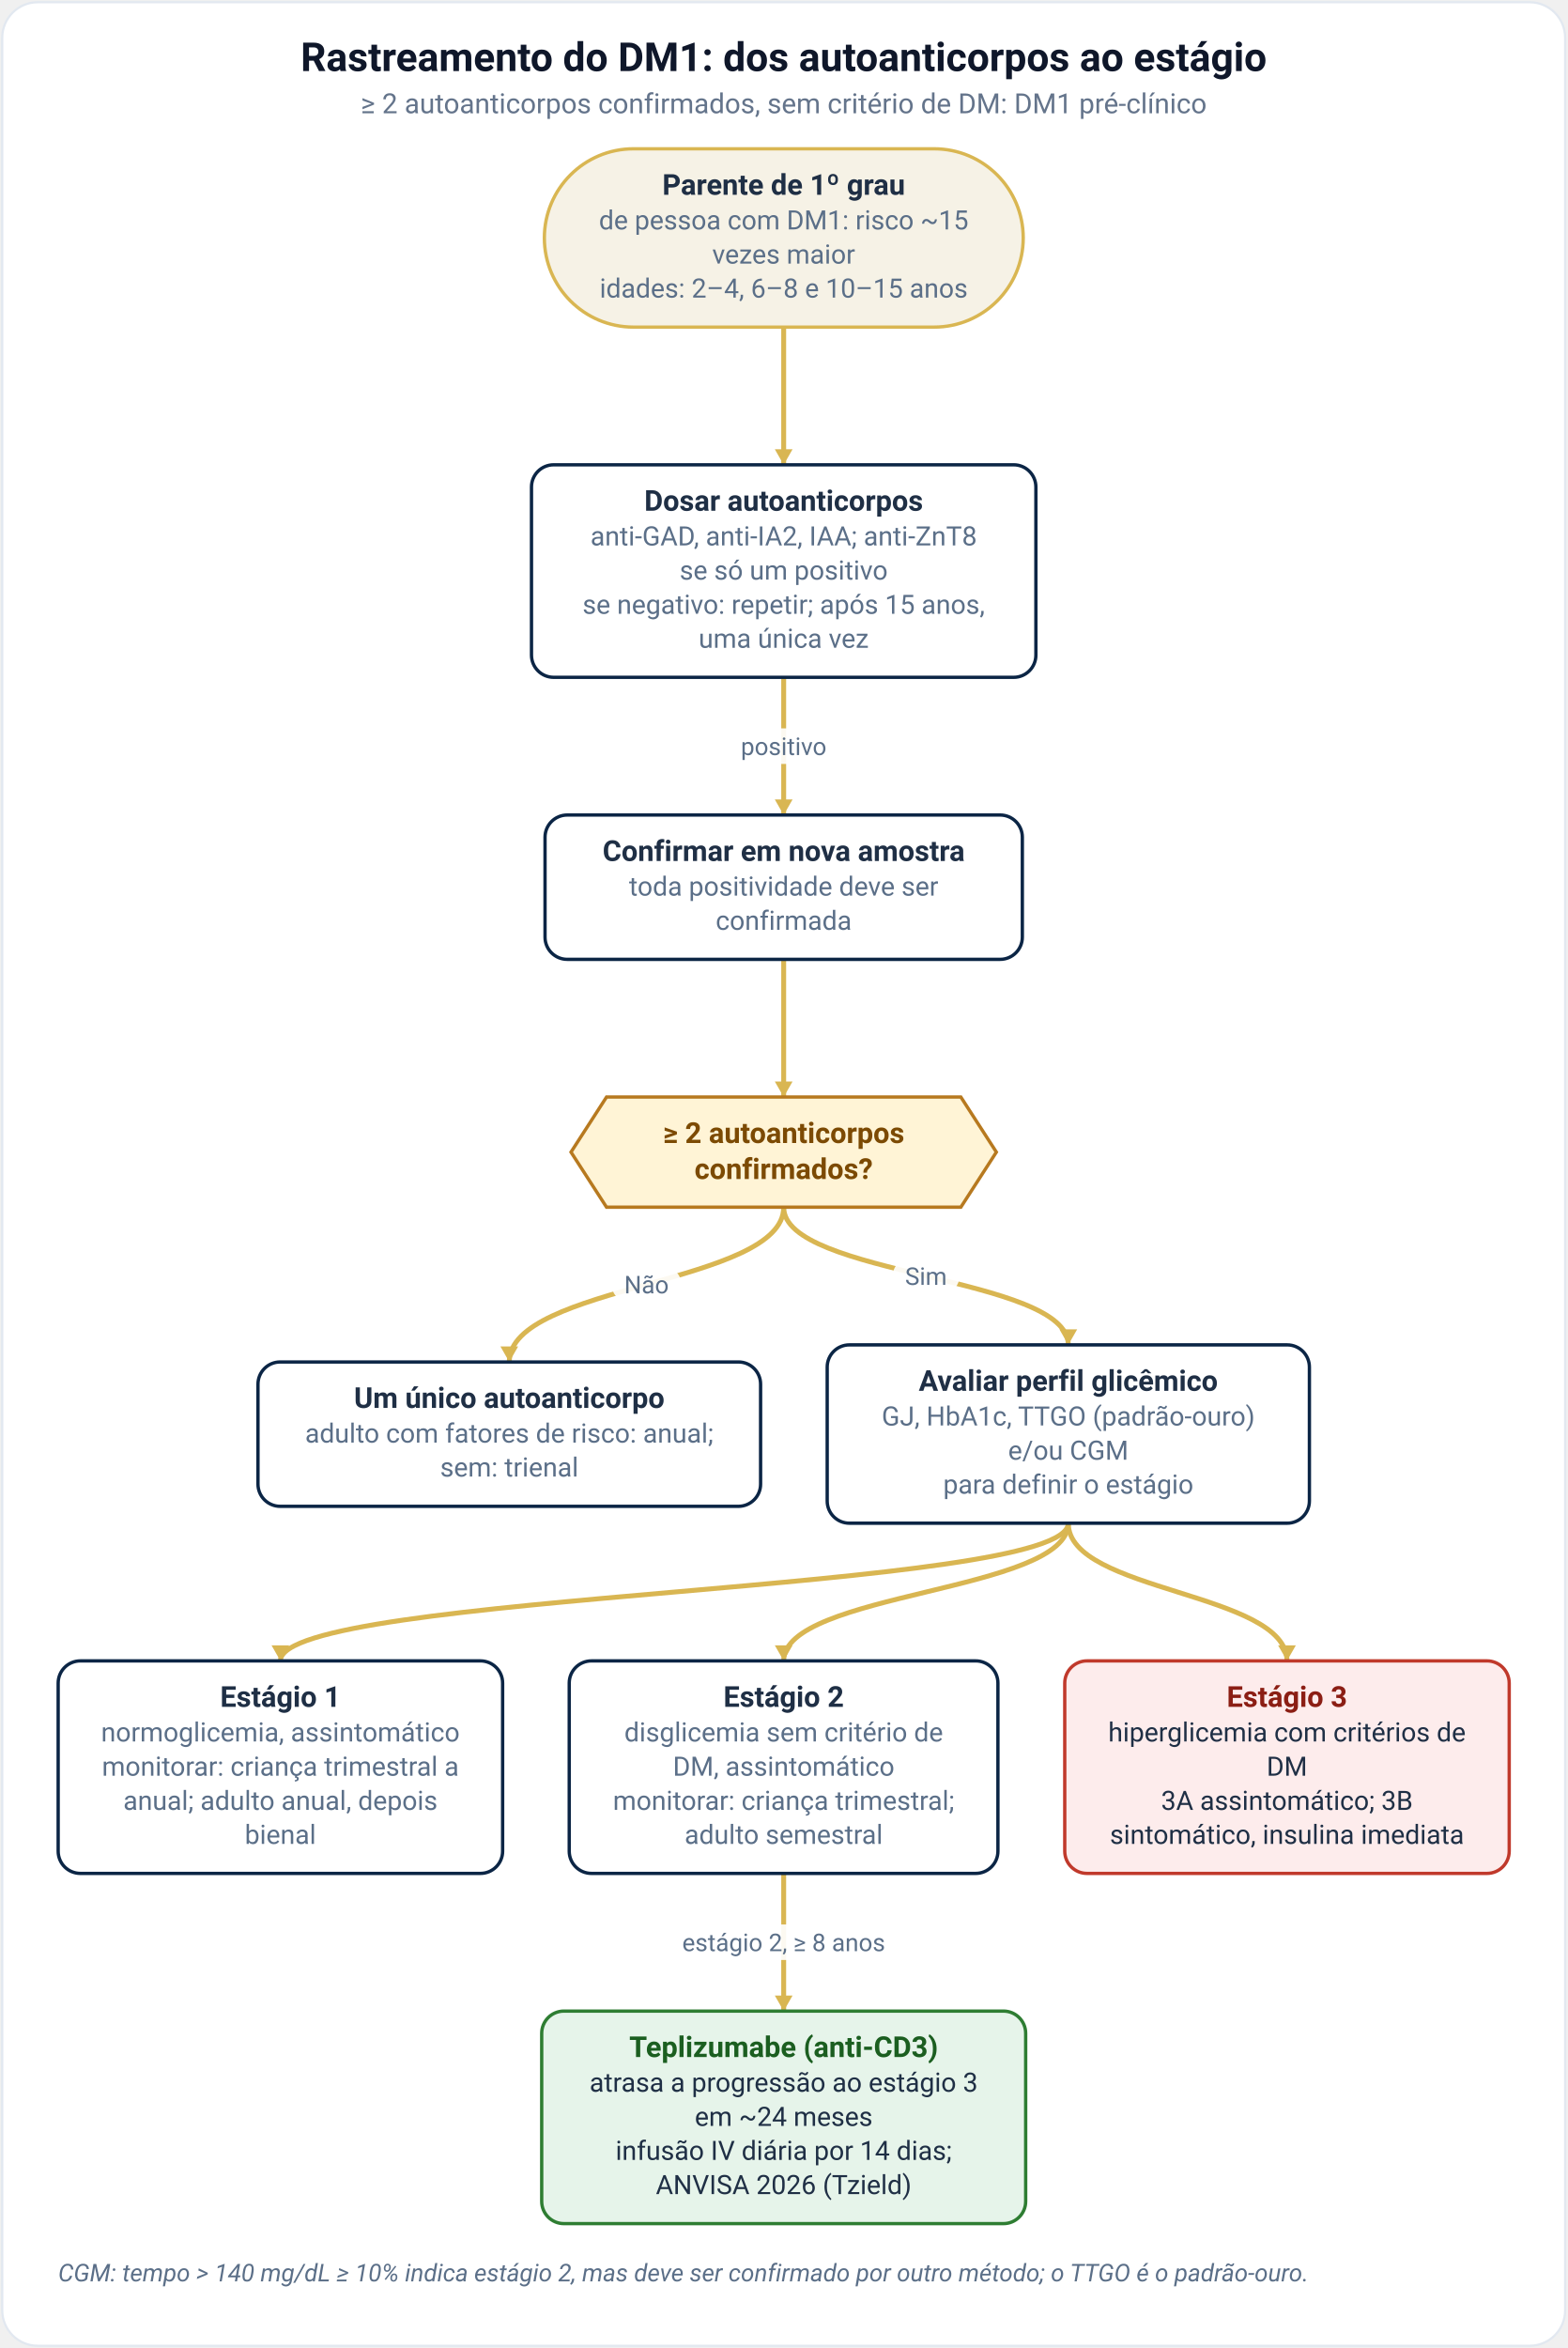
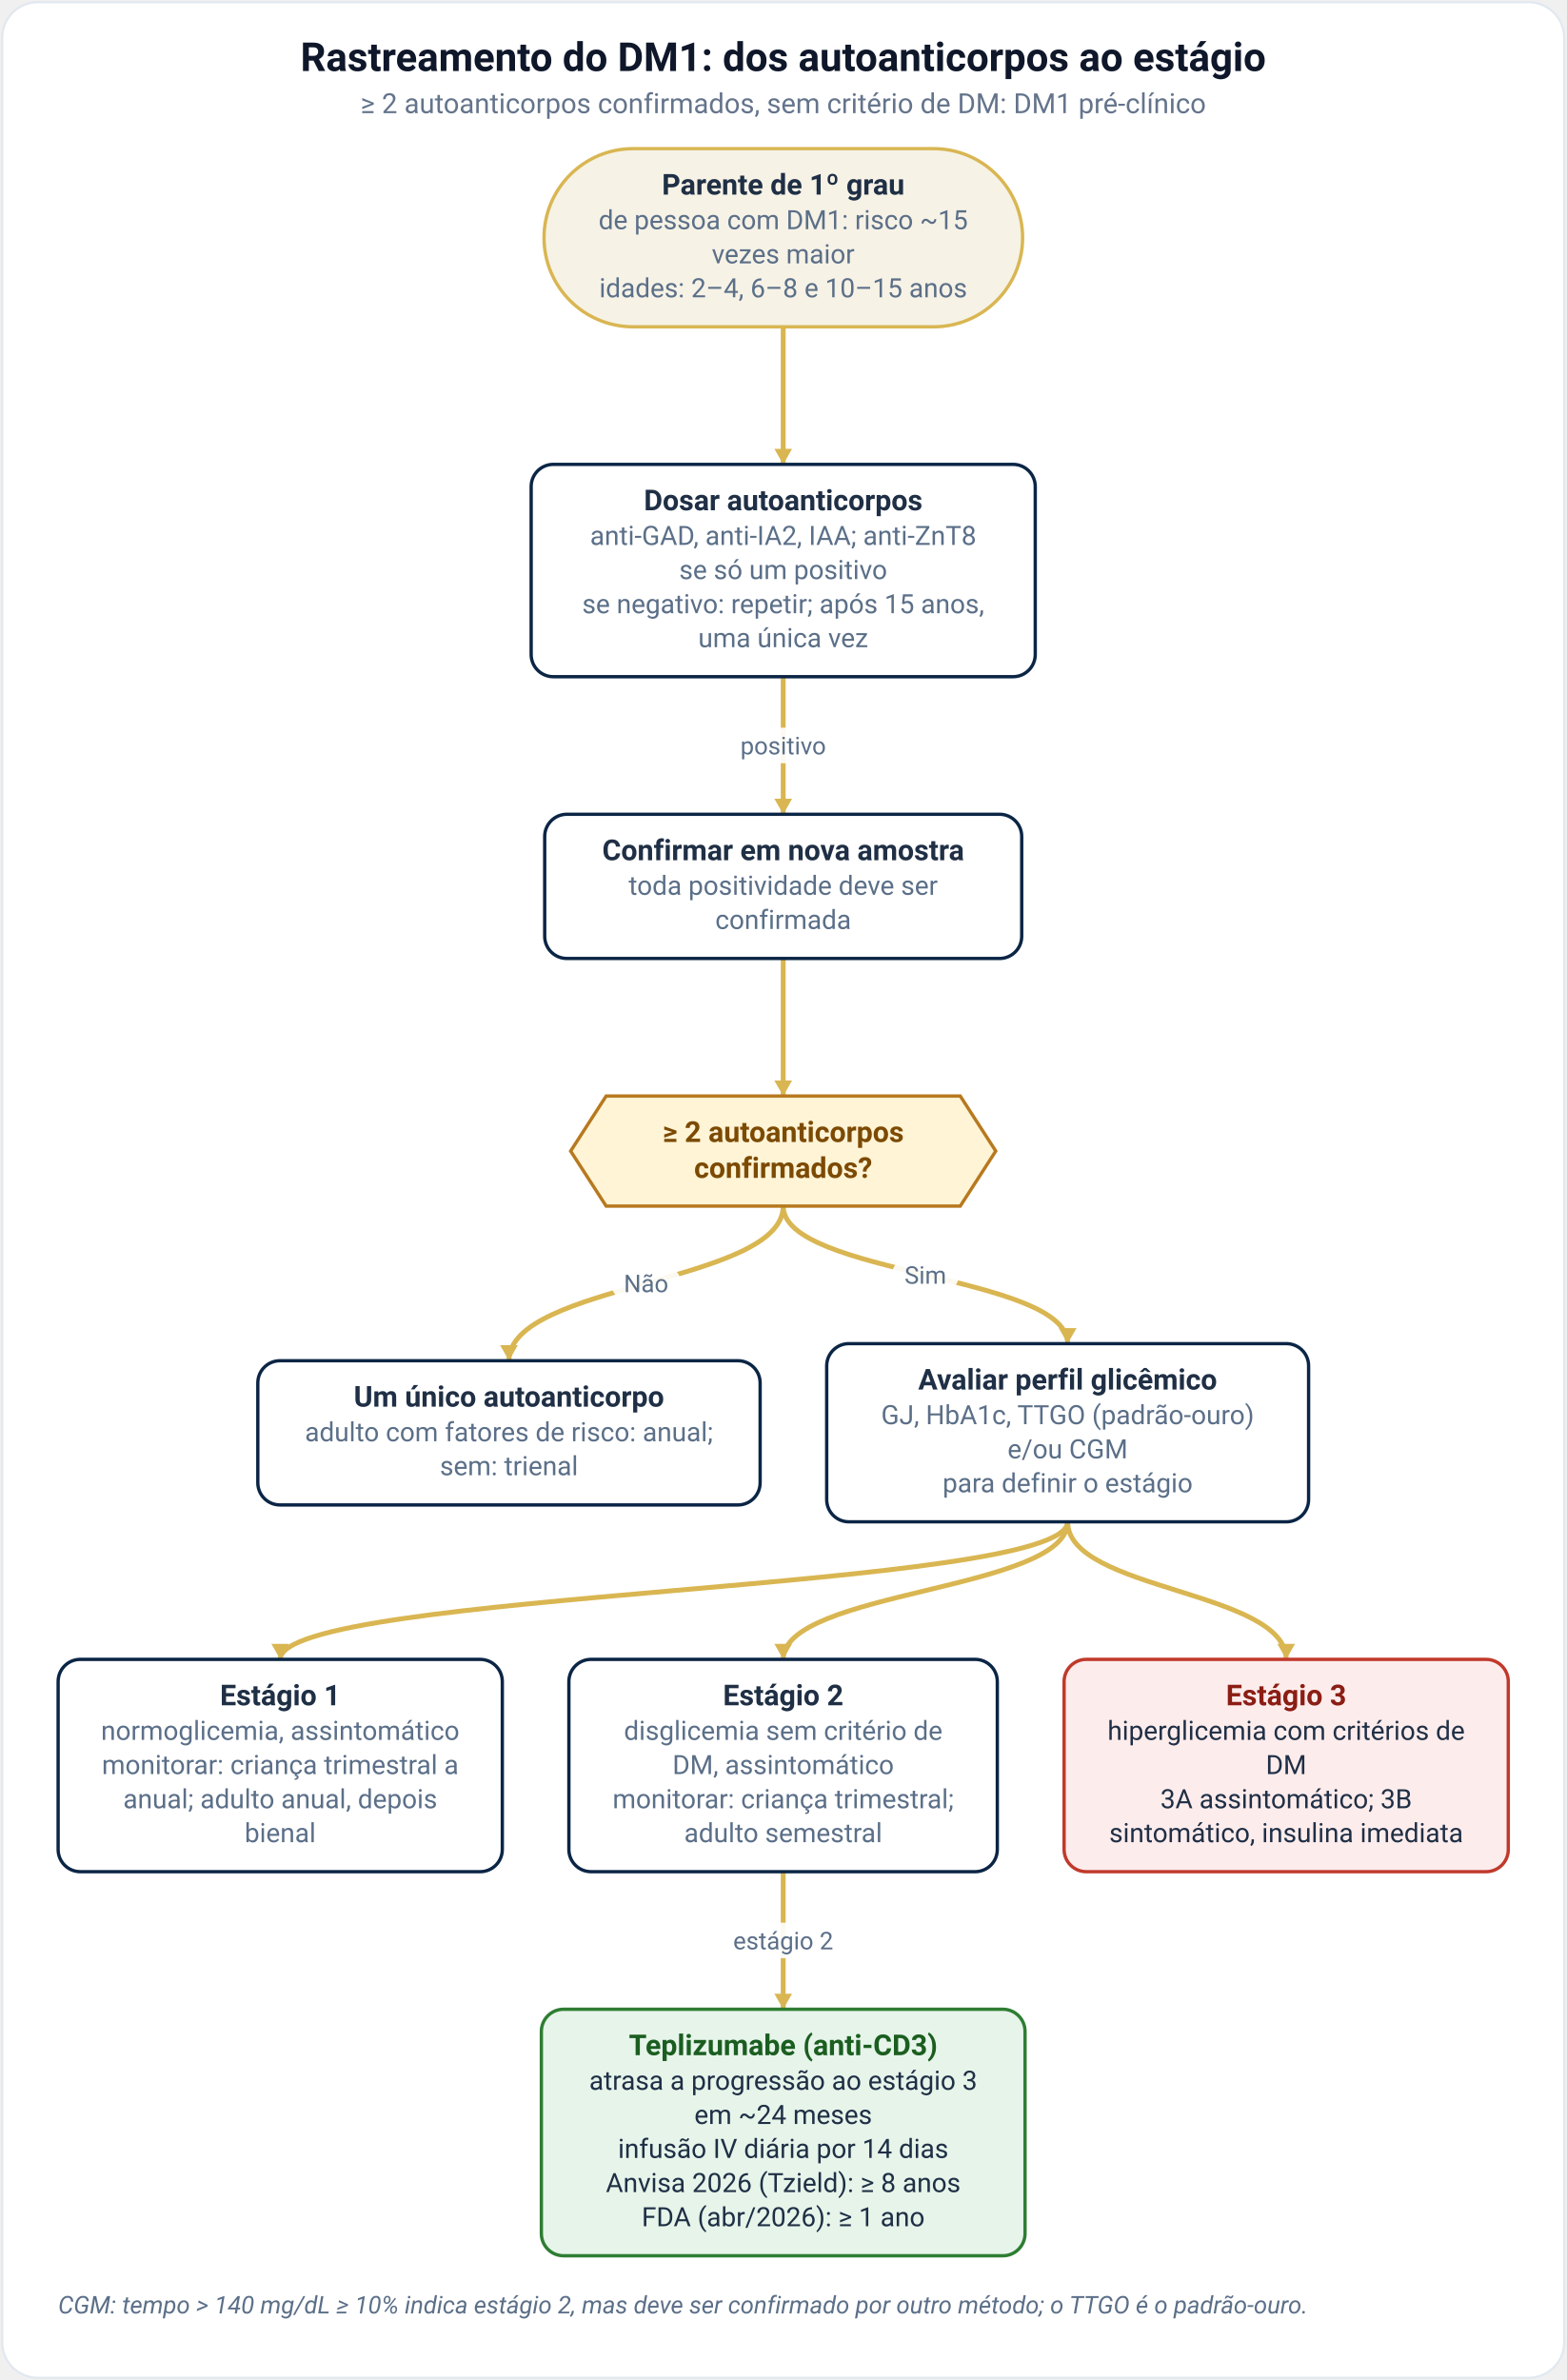
- <svg xmlns="http://www.w3.org/2000/svg" viewBox="0 0 706 1057.31" width="706" height="1057.31" role="img" aria-label="Rastreamento do DM1: dos autoanticorpos ao estágio">
+ <svg xmlns="http://www.w3.org/2000/svg" viewBox="0 0 706 1072.7" width="706" height="1072.7" role="img" aria-label="Rastreamento do DM1: dos autoanticorpos ao estágio">
  <defs>
    <marker id="flitustipo1-ag" markerWidth="10" markerHeight="10" refX="8" refY="5" orient="auto" markerUnits="userSpaceOnUse">
      <path d="M1,1 L8,5 L1,9 Z" fill="#d9b652" />
    </marker>
    <marker id="flitustipo1-ar" markerWidth="10" markerHeight="10" refX="8" refY="5" orient="auto" markerUnits="userSpaceOnUse">
      <path d="M1,1 L8,5 L1,9 Z" fill="#c0392b" />
    </marker>
    <marker id="flitustipo1-as" markerWidth="10" markerHeight="10" refX="8" refY="5" orient="auto" markerUnits="userSpaceOnUse">
      <path d="M1,1 L8,5 L1,9 Z" fill="#5b6f88" />
    </marker>
    <marker id="flitustipo1-av" markerWidth="10" markerHeight="10" refX="8" refY="5" orient="auto" markerUnits="userSpaceOnUse">
      <path d="M1,1 L8,5 L1,9 Z" fill="#2e7d32" />
    </marker>
  </defs>
-   <rect x="1" y="1" width="704" height="1055.31" rx="16" fill="#ffffff" stroke="#e2e8f0" />
+   <rect x="1" y="1" width="704" height="1070.7" rx="16" fill="#ffffff" stroke="#e2e8f0" />
  <text x="353" y="32" font-family="-apple-system,'Segoe UI',Roboto,Helvetica,Arial,sans-serif" font-size="18" font-weight="700" fill="#0f172a" text-anchor="middle">Rastreamento do DM1: dos autoanticorpos ao estágio</text>
  <text x="353" y="51" font-family="-apple-system,'Segoe UI',Roboto,Helvetica,Arial,sans-serif" font-size="12.5" fill="#64748b" text-anchor="middle">≥ 2 autoanticorpos confirmados, sem critério de DM: DM1 pré-clínico</text>
  <path d="M353,147.3 L353,209.3" fill="none" stroke="#d9b652" stroke-width="2.2" marker-end="url(#flitustipo1-ag)" />
  <path d="M353,305 L353,367" fill="none" stroke="#d9b652" stroke-width="2.2" marker-end="url(#flitustipo1-ag)" />
  <path d="M353,432 L353,494" fill="none" stroke="#d9b652" stroke-width="2.2" marker-end="url(#flitustipo1-ag)" />
  <path d="M353,543.6 C353,578.4 229.4,578.4 229.4,613.3" fill="none" stroke="#d9b652" stroke-width="2.2" marker-end="url(#flitustipo1-ag)" />
  <path d="M353,543.6 C353,574.6 481.2,574.6 481.2,605.6" fill="none" stroke="#d9b652" stroke-width="2.2" marker-end="url(#flitustipo1-ag)" />
  <path d="M481.2,685.9 C481.2,716.9 126.3,716.9 126.3,747.9" fill="none" stroke="#d9b652" stroke-width="2.2" marker-end="url(#flitustipo1-ag)" />
  <path d="M481.2,685.9 C481.2,716.9 353,716.9 353,747.9" fill="none" stroke="#d9b652" stroke-width="2.2" marker-end="url(#flitustipo1-ag)" />
  <path d="M481.2,685.9 C481.2,716.9 579.7,716.9 579.7,747.9" fill="none" stroke="#d9b652" stroke-width="2.2" marker-end="url(#flitustipo1-ag)" />
  <path d="M353,843.6 L353,905.6" fill="none" stroke="#d9b652" stroke-width="2.2" marker-end="url(#flitustipo1-ag)" />
  <rect x="245.2" y="67" width="215.7" height="80.3" rx="40.165" fill="#f6f2e6" stroke="#d9b652" stroke-width="1.5" />
  <text x="353" y="87.7" font-family="-apple-system,'Segoe UI',Roboto,Helvetica,Arial,sans-serif" font-size="13" font-weight="700" fill="#1f2f45" text-anchor="middle">Parente de 1º grau</text>
  <text x="353" y="103.3" font-family="-apple-system,'Segoe UI',Roboto,Helvetica,Arial,sans-serif" font-size="12" fill="#5b6f88" text-anchor="middle">de pessoa com DM1: risco ~15</text>
  <text x="353" y="118.7" font-family="-apple-system,'Segoe UI',Roboto,Helvetica,Arial,sans-serif" font-size="12" fill="#5b6f88" text-anchor="middle">vezes maior</text>
  <text x="353" y="134" font-family="-apple-system,'Segoe UI',Roboto,Helvetica,Arial,sans-serif" font-size="12" fill="#5b6f88" text-anchor="middle">idades: 2–4, 6–8 e 10–15 anos</text>
  <rect x="239.4" y="209.3" width="227.2" height="95.7" rx="10" fill="#ffffff" stroke="#0b2545" stroke-width="1.5" />
  <text x="353" y="230" font-family="-apple-system,'Segoe UI',Roboto,Helvetica,Arial,sans-serif" font-size="13" font-weight="700" fill="#1f2f45" text-anchor="middle">Dosar autoanticorpos</text>
  <text x="353" y="245.6" font-family="-apple-system,'Segoe UI',Roboto,Helvetica,Arial,sans-serif" font-size="12" fill="#5b6f88" text-anchor="middle">anti-GAD, anti-IA2, IAA; anti-ZnT8</text>
  <text x="353" y="261" font-family="-apple-system,'Segoe UI',Roboto,Helvetica,Arial,sans-serif" font-size="12" fill="#5b6f88" text-anchor="middle">se só um positivo</text>
  <text x="353" y="276.4" font-family="-apple-system,'Segoe UI',Roboto,Helvetica,Arial,sans-serif" font-size="12" fill="#5b6f88" text-anchor="middle">se negativo: repetir; após 15 anos,</text>
  <text x="353" y="291.7" font-family="-apple-system,'Segoe UI',Roboto,Helvetica,Arial,sans-serif" font-size="12" fill="#5b6f88" text-anchor="middle">uma única vez</text>
  <rect x="245.5" y="367" width="215" height="65" rx="10" fill="#ffffff" stroke="#0b2545" stroke-width="1.5" />
  <text x="353" y="387.7" font-family="-apple-system,'Segoe UI',Roboto,Helvetica,Arial,sans-serif" font-size="13" font-weight="700" fill="#1f2f45" text-anchor="middle">Confirmar em nova amostra</text>
  <text x="353" y="403.3" font-family="-apple-system,'Segoe UI',Roboto,Helvetica,Arial,sans-serif" font-size="12" fill="#5b6f88" text-anchor="middle">toda positividade deve ser</text>
  <text x="353" y="418.7" font-family="-apple-system,'Segoe UI',Roboto,Helvetica,Arial,sans-serif" font-size="12" fill="#5b6f88" text-anchor="middle">confirmada</text>
  <polygon points="273.2 494 432.8 494 448.8 518.8 432.8 543.6 273.2 543.6 257.2 518.8" fill="#fff4d6" stroke="#b7791f" stroke-width="1.5" />
  <text x="353" y="514.7" font-family="-apple-system,'Segoe UI',Roboto,Helvetica,Arial,sans-serif" font-size="13" font-weight="700" fill="#7c4a03" text-anchor="middle">≥ 2 autoanticorpos</text>
  <text x="353" y="530.9" font-family="-apple-system,'Segoe UI',Roboto,Helvetica,Arial,sans-serif" font-size="13" font-weight="700" fill="#7c4a03" text-anchor="middle">confirmados?</text>
  <rect x="116.2" y="613.3" width="226.4" height="65" rx="10" fill="#ffffff" stroke="#0b2545" stroke-width="1.5" />
  <text x="229.4" y="634" font-family="-apple-system,'Segoe UI',Roboto,Helvetica,Arial,sans-serif" font-size="13" font-weight="700" fill="#1f2f45" text-anchor="middle">Um único autoanticorpo</text>
  <text x="229.4" y="649.6" font-family="-apple-system,'Segoe UI',Roboto,Helvetica,Arial,sans-serif" font-size="12" fill="#5b6f88" text-anchor="middle">adulto com fatores de risco: anual;</text>
  <text x="229.4" y="664.9" font-family="-apple-system,'Segoe UI',Roboto,Helvetica,Arial,sans-serif" font-size="12" fill="#5b6f88" text-anchor="middle">sem: trienal</text>
  <rect x="372.6" y="605.6" width="217.2" height="80.3" rx="10" fill="#ffffff" stroke="#0b2545" stroke-width="1.5" />
  <text x="481.2" y="626.3" font-family="-apple-system,'Segoe UI',Roboto,Helvetica,Arial,sans-serif" font-size="13" font-weight="700" fill="#1f2f45" text-anchor="middle">Avaliar perfil glicêmico</text>
  <text x="481.2" y="641.9" font-family="-apple-system,'Segoe UI',Roboto,Helvetica,Arial,sans-serif" font-size="12" fill="#5b6f88" text-anchor="middle">GJ, HbA1c, TTGO (padrão-ouro)</text>
  <text x="481.2" y="657.3" font-family="-apple-system,'Segoe UI',Roboto,Helvetica,Arial,sans-serif" font-size="12" fill="#5b6f88" text-anchor="middle">e/ou CGM</text>
  <text x="481.2" y="672.6" font-family="-apple-system,'Segoe UI',Roboto,Helvetica,Arial,sans-serif" font-size="12" fill="#5b6f88" text-anchor="middle">para definir o estágio</text>
  <rect x="26.2" y="747.9" width="200.2" height="95.7" rx="10" fill="#ffffff" stroke="#0b2545" stroke-width="1.5" />
  <text x="126.3" y="768.6" font-family="-apple-system,'Segoe UI',Roboto,Helvetica,Arial,sans-serif" font-size="13" font-weight="700" fill="#1f2f45" text-anchor="middle">Estágio 1</text>
  <text x="126.3" y="784.2" font-family="-apple-system,'Segoe UI',Roboto,Helvetica,Arial,sans-serif" font-size="12" fill="#5b6f88" text-anchor="middle">normoglicemia, assintomático</text>
  <text x="126.3" y="799.6" font-family="-apple-system,'Segoe UI',Roboto,Helvetica,Arial,sans-serif" font-size="12" fill="#5b6f88" text-anchor="middle">monitorar: criança trimestral a</text>
  <text x="126.3" y="815" font-family="-apple-system,'Segoe UI',Roboto,Helvetica,Arial,sans-serif" font-size="12" fill="#5b6f88" text-anchor="middle">anual; adulto anual, depois</text>
  <text x="126.3" y="830.3" font-family="-apple-system,'Segoe UI',Roboto,Helvetica,Arial,sans-serif" font-size="12" fill="#5b6f88" text-anchor="middle">bienal</text>
  <rect x="256.4" y="747.9" width="193.1" height="95.7" rx="10" fill="#ffffff" stroke="#0b2545" stroke-width="1.5" />
  <text x="353" y="768.6" font-family="-apple-system,'Segoe UI',Roboto,Helvetica,Arial,sans-serif" font-size="13" font-weight="700" fill="#1f2f45" text-anchor="middle">Estágio 2</text>
  <text x="353" y="784.2" font-family="-apple-system,'Segoe UI',Roboto,Helvetica,Arial,sans-serif" font-size="12" fill="#5b6f88" text-anchor="middle">disglicemia sem critério de</text>
  <text x="353" y="799.6" font-family="-apple-system,'Segoe UI',Roboto,Helvetica,Arial,sans-serif" font-size="12" fill="#5b6f88" text-anchor="middle">DM, assintomático</text>
  <text x="353" y="815" font-family="-apple-system,'Segoe UI',Roboto,Helvetica,Arial,sans-serif" font-size="12" fill="#5b6f88" text-anchor="middle">monitorar: criança trimestral;</text>
  <text x="353" y="830.3" font-family="-apple-system,'Segoe UI',Roboto,Helvetica,Arial,sans-serif" font-size="12" fill="#5b6f88" text-anchor="middle">adulto semestral</text>
  <rect x="479.6" y="747.9" width="200.2" height="95.7" rx="10" fill="#fdecec" stroke="#c0392b" stroke-width="1.5" />
  <text x="579.7" y="768.6" font-family="-apple-system,'Segoe UI',Roboto,Helvetica,Arial,sans-serif" font-size="13" font-weight="700" fill="#8b1e14" text-anchor="middle">Estágio 3</text>
  <text x="579.7" y="784.2" font-family="-apple-system,'Segoe UI',Roboto,Helvetica,Arial,sans-serif" font-size="12" fill="#1f2f45" text-anchor="middle">hiperglicemia com critérios de</text>
  <text x="579.7" y="799.6" font-family="-apple-system,'Segoe UI',Roboto,Helvetica,Arial,sans-serif" font-size="12" fill="#1f2f45" text-anchor="middle">DM</text>
  <text x="579.7" y="815" font-family="-apple-system,'Segoe UI',Roboto,Helvetica,Arial,sans-serif" font-size="12" fill="#1f2f45" text-anchor="middle">3A assintomático; 3B</text>
  <text x="579.7" y="830.3" font-family="-apple-system,'Segoe UI',Roboto,Helvetica,Arial,sans-serif" font-size="12" fill="#1f2f45" text-anchor="middle">sintomático, insulina imediata</text>
-   <rect x="244" y="905.6" width="218" height="95.7" rx="10" fill="#e6f4ea" stroke="#2e7d32" stroke-width="1.5" />
+   <rect x="244" y="905.6" width="218" height="111.1" rx="10" fill="#e6f4ea" stroke="#2e7d32" stroke-width="1.5" />
  <text x="353" y="926.3" font-family="-apple-system,'Segoe UI',Roboto,Helvetica,Arial,sans-serif" font-size="13" font-weight="700" fill="#1b5e20" text-anchor="middle">Teplizumabe (anti-CD3)</text>
  <text x="353" y="941.9" font-family="-apple-system,'Segoe UI',Roboto,Helvetica,Arial,sans-serif" font-size="12" fill="#1f2f45" text-anchor="middle">atrasa a progressão ao estágio 3</text>
  <text x="353" y="957.3" font-family="-apple-system,'Segoe UI',Roboto,Helvetica,Arial,sans-serif" font-size="12" fill="#1f2f45" text-anchor="middle">em ~24 meses</text>
-   <text x="353" y="972.6" font-family="-apple-system,'Segoe UI',Roboto,Helvetica,Arial,sans-serif" font-size="12" fill="#1f2f45" text-anchor="middle">infusão IV diária por 14 dias;</text>
-   <text x="353" y="988" font-family="-apple-system,'Segoe UI',Roboto,Helvetica,Arial,sans-serif" font-size="12" fill="#1f2f45" text-anchor="middle">ANVISA 2026 (Tzield)</text>
+   <text x="353" y="972.6" font-family="-apple-system,'Segoe UI',Roboto,Helvetica,Arial,sans-serif" font-size="12" fill="#1f2f45" text-anchor="middle">infusão IV diária por 14 dias</text>
+   <text x="353" y="988" font-family="-apple-system,'Segoe UI',Roboto,Helvetica,Arial,sans-serif" font-size="12" fill="#1f2f45" text-anchor="middle">Anvisa 2026 (Tzield): ≥ 8 anos</text>
+   <text x="353" y="1003.4" font-family="-apple-system,'Segoe UI',Roboto,Helvetica,Arial,sans-serif" font-size="12" fill="#1f2f45" text-anchor="middle">FDA (abr/2026): ≥ 1 ano</text>
  <rect x="328.2" y="328" width="49.5" height="16" rx="8" fill="#ffffff" fill-opacity=".92" />
  <text x="353" y="340" font-family="-apple-system,'Segoe UI',Roboto,Helvetica,Arial,sans-serif" font-size="11" fill="#5b6f88" text-anchor="middle" class="lbl">positivo</text>
  <rect x="275.5" y="570.4" width="31.4" height="16" rx="8" fill="#ffffff" fill-opacity=".92" />
  <text x="291.2" y="582.4" font-family="-apple-system,'Segoe UI',Roboto,Helvetica,Arial,sans-serif" font-size="11" fill="#5b6f88" text-anchor="middle" class="lbl">Não</text>
  <rect x="402.1" y="566.6" width="30.1" height="16" rx="8" fill="#ffffff" fill-opacity=".92" />
  <text x="417.1" y="578.6" font-family="-apple-system,'Segoe UI',Roboto,Helvetica,Arial,sans-serif" font-size="11" fill="#5b6f88" text-anchor="middle" class="lbl">Sim</text>
-   <rect x="298.6" y="866.6" width="108.9" height="16" rx="8" fill="#ffffff" fill-opacity=".92" />
-   <text x="353" y="878.6" font-family="-apple-system,'Segoe UI',Roboto,Helvetica,Arial,sans-serif" font-size="11" fill="#5b6f88" text-anchor="middle" class="lbl">estágio 2, ≥ 8 anos</text>
-   <text x="26.2" y="1027.3" font-family="-apple-system,'Segoe UI',Roboto,Helvetica,Arial,sans-serif" font-size="11" font-style="italic" fill="#5b6f88" text-anchor="start">CGM: tempo &gt; 140 mg/dL ≥ 10% indica estágio 2, mas deve ser confirmado por outro método; o TTGO é o padrão-ouro.</text>
+   <rect x="325.5" y="866.6" width="55" height="16" rx="8" fill="#ffffff" fill-opacity=".92" />
+   <text x="353" y="878.6" font-family="-apple-system,'Segoe UI',Roboto,Helvetica,Arial,sans-serif" font-size="11" fill="#5b6f88" text-anchor="middle" class="lbl">estágio 2</text>
+   <text x="26.2" y="1042.7" font-family="-apple-system,'Segoe UI',Roboto,Helvetica,Arial,sans-serif" font-size="11" font-style="italic" fill="#5b6f88" text-anchor="start">CGM: tempo &gt; 140 mg/dL ≥ 10% indica estágio 2, mas deve ser confirmado por outro método; o TTGO é o padrão-ouro.</text>
</svg>
